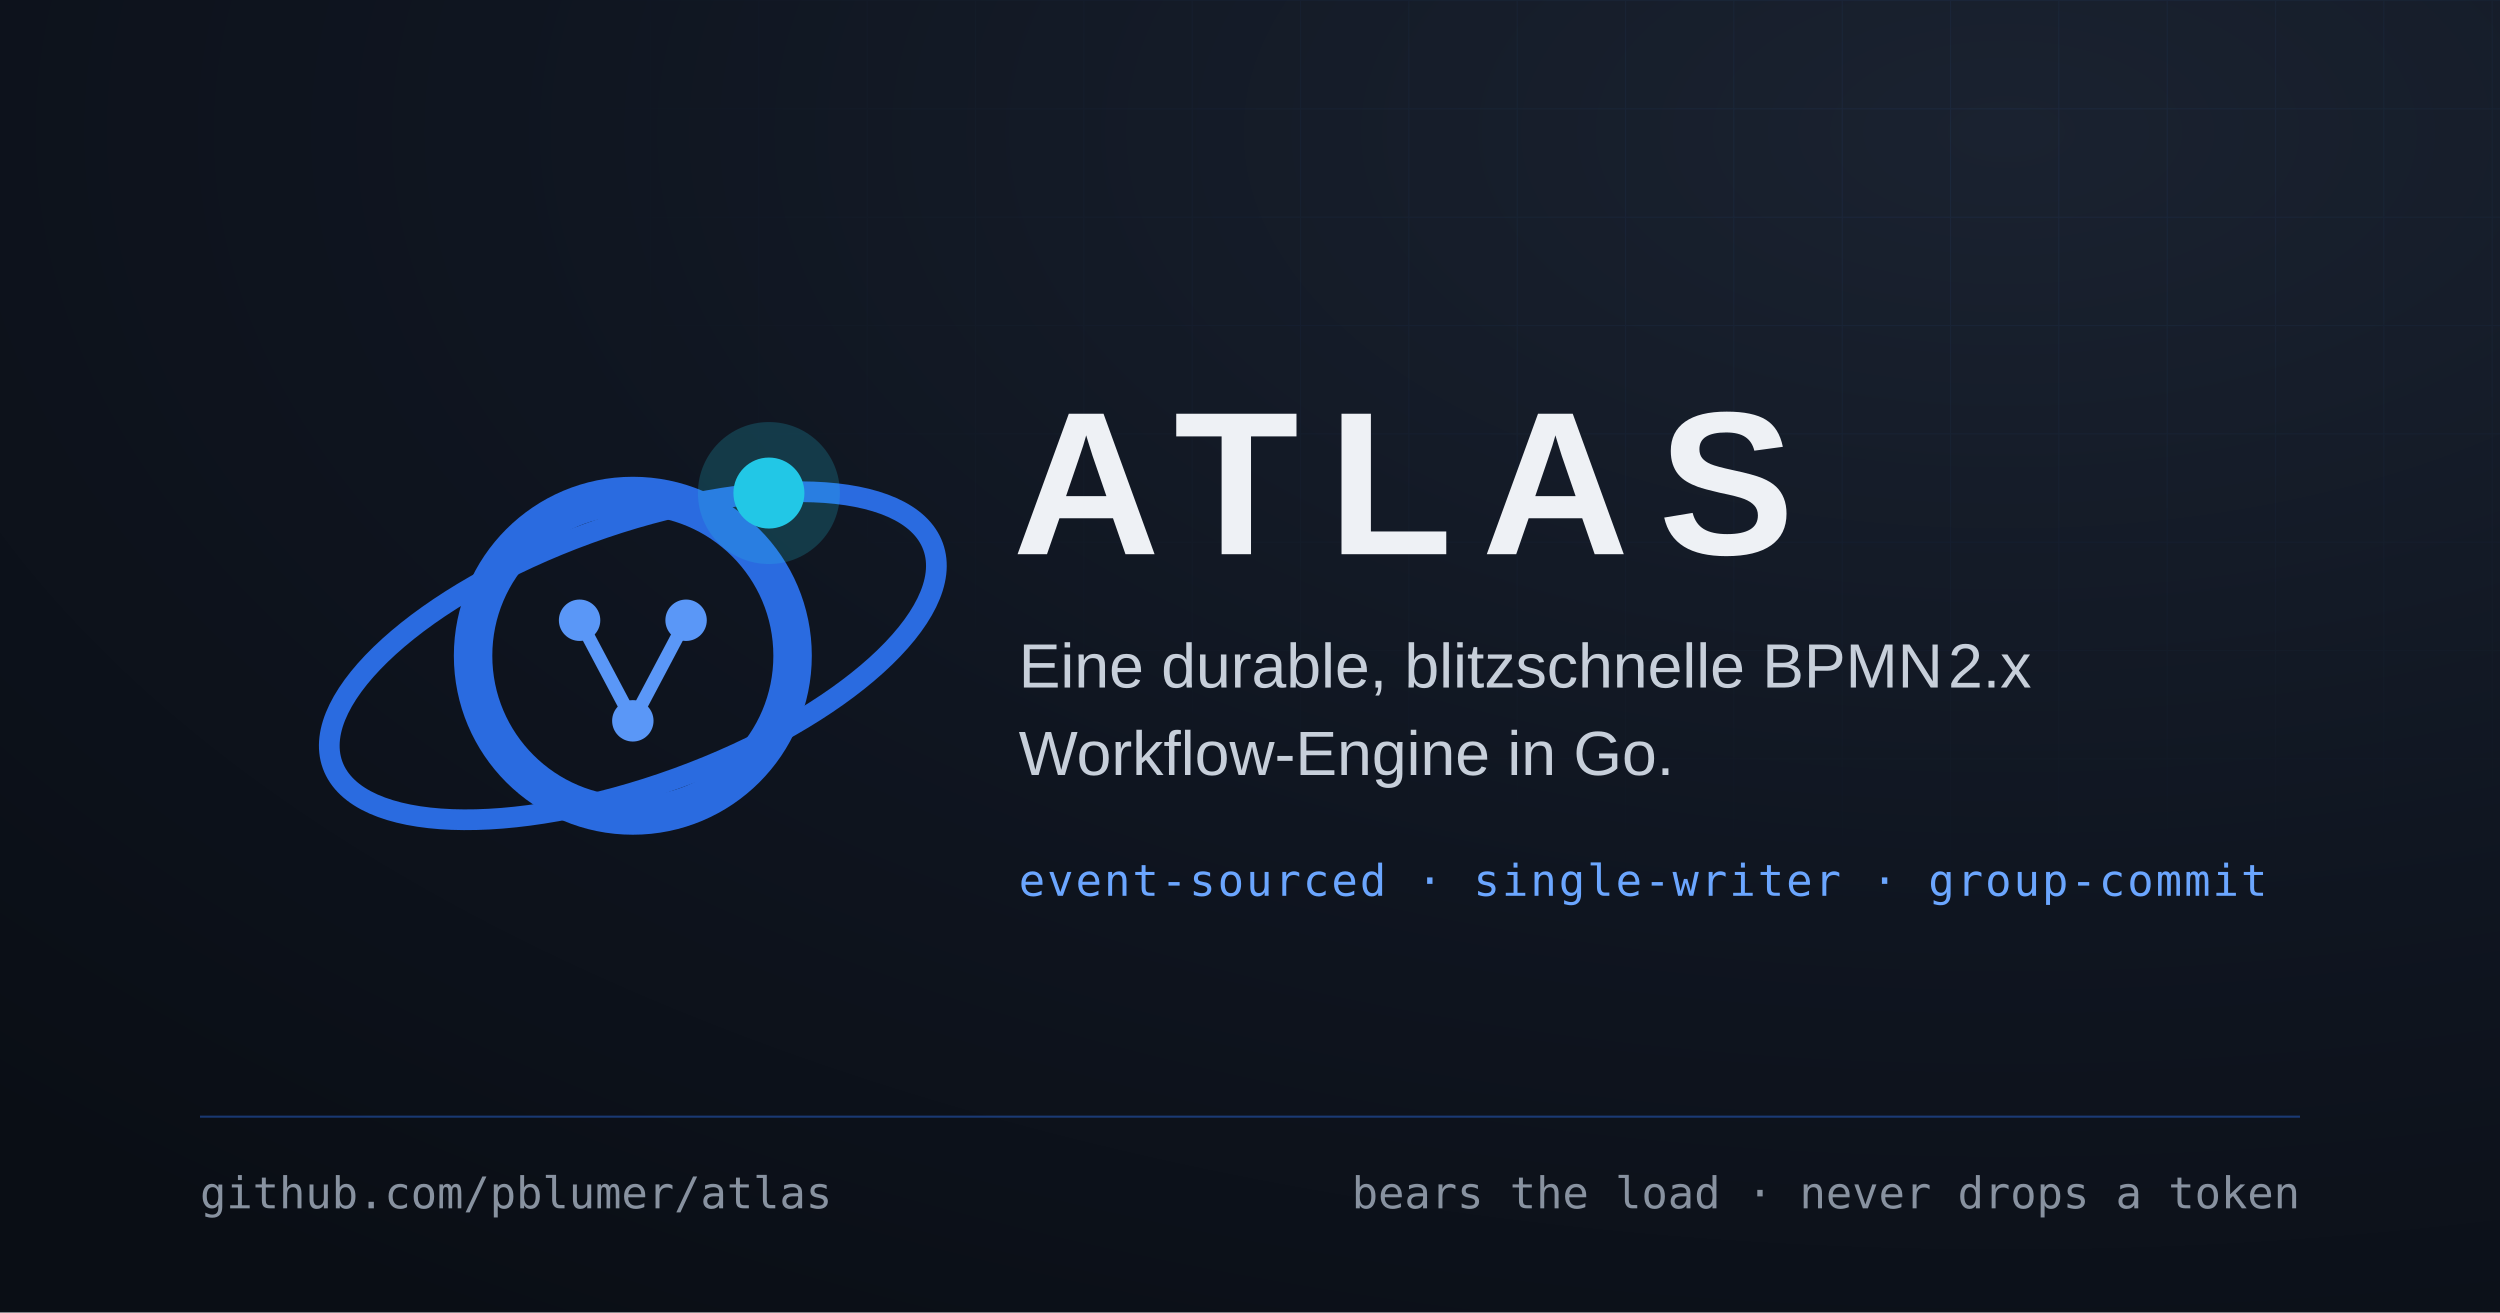
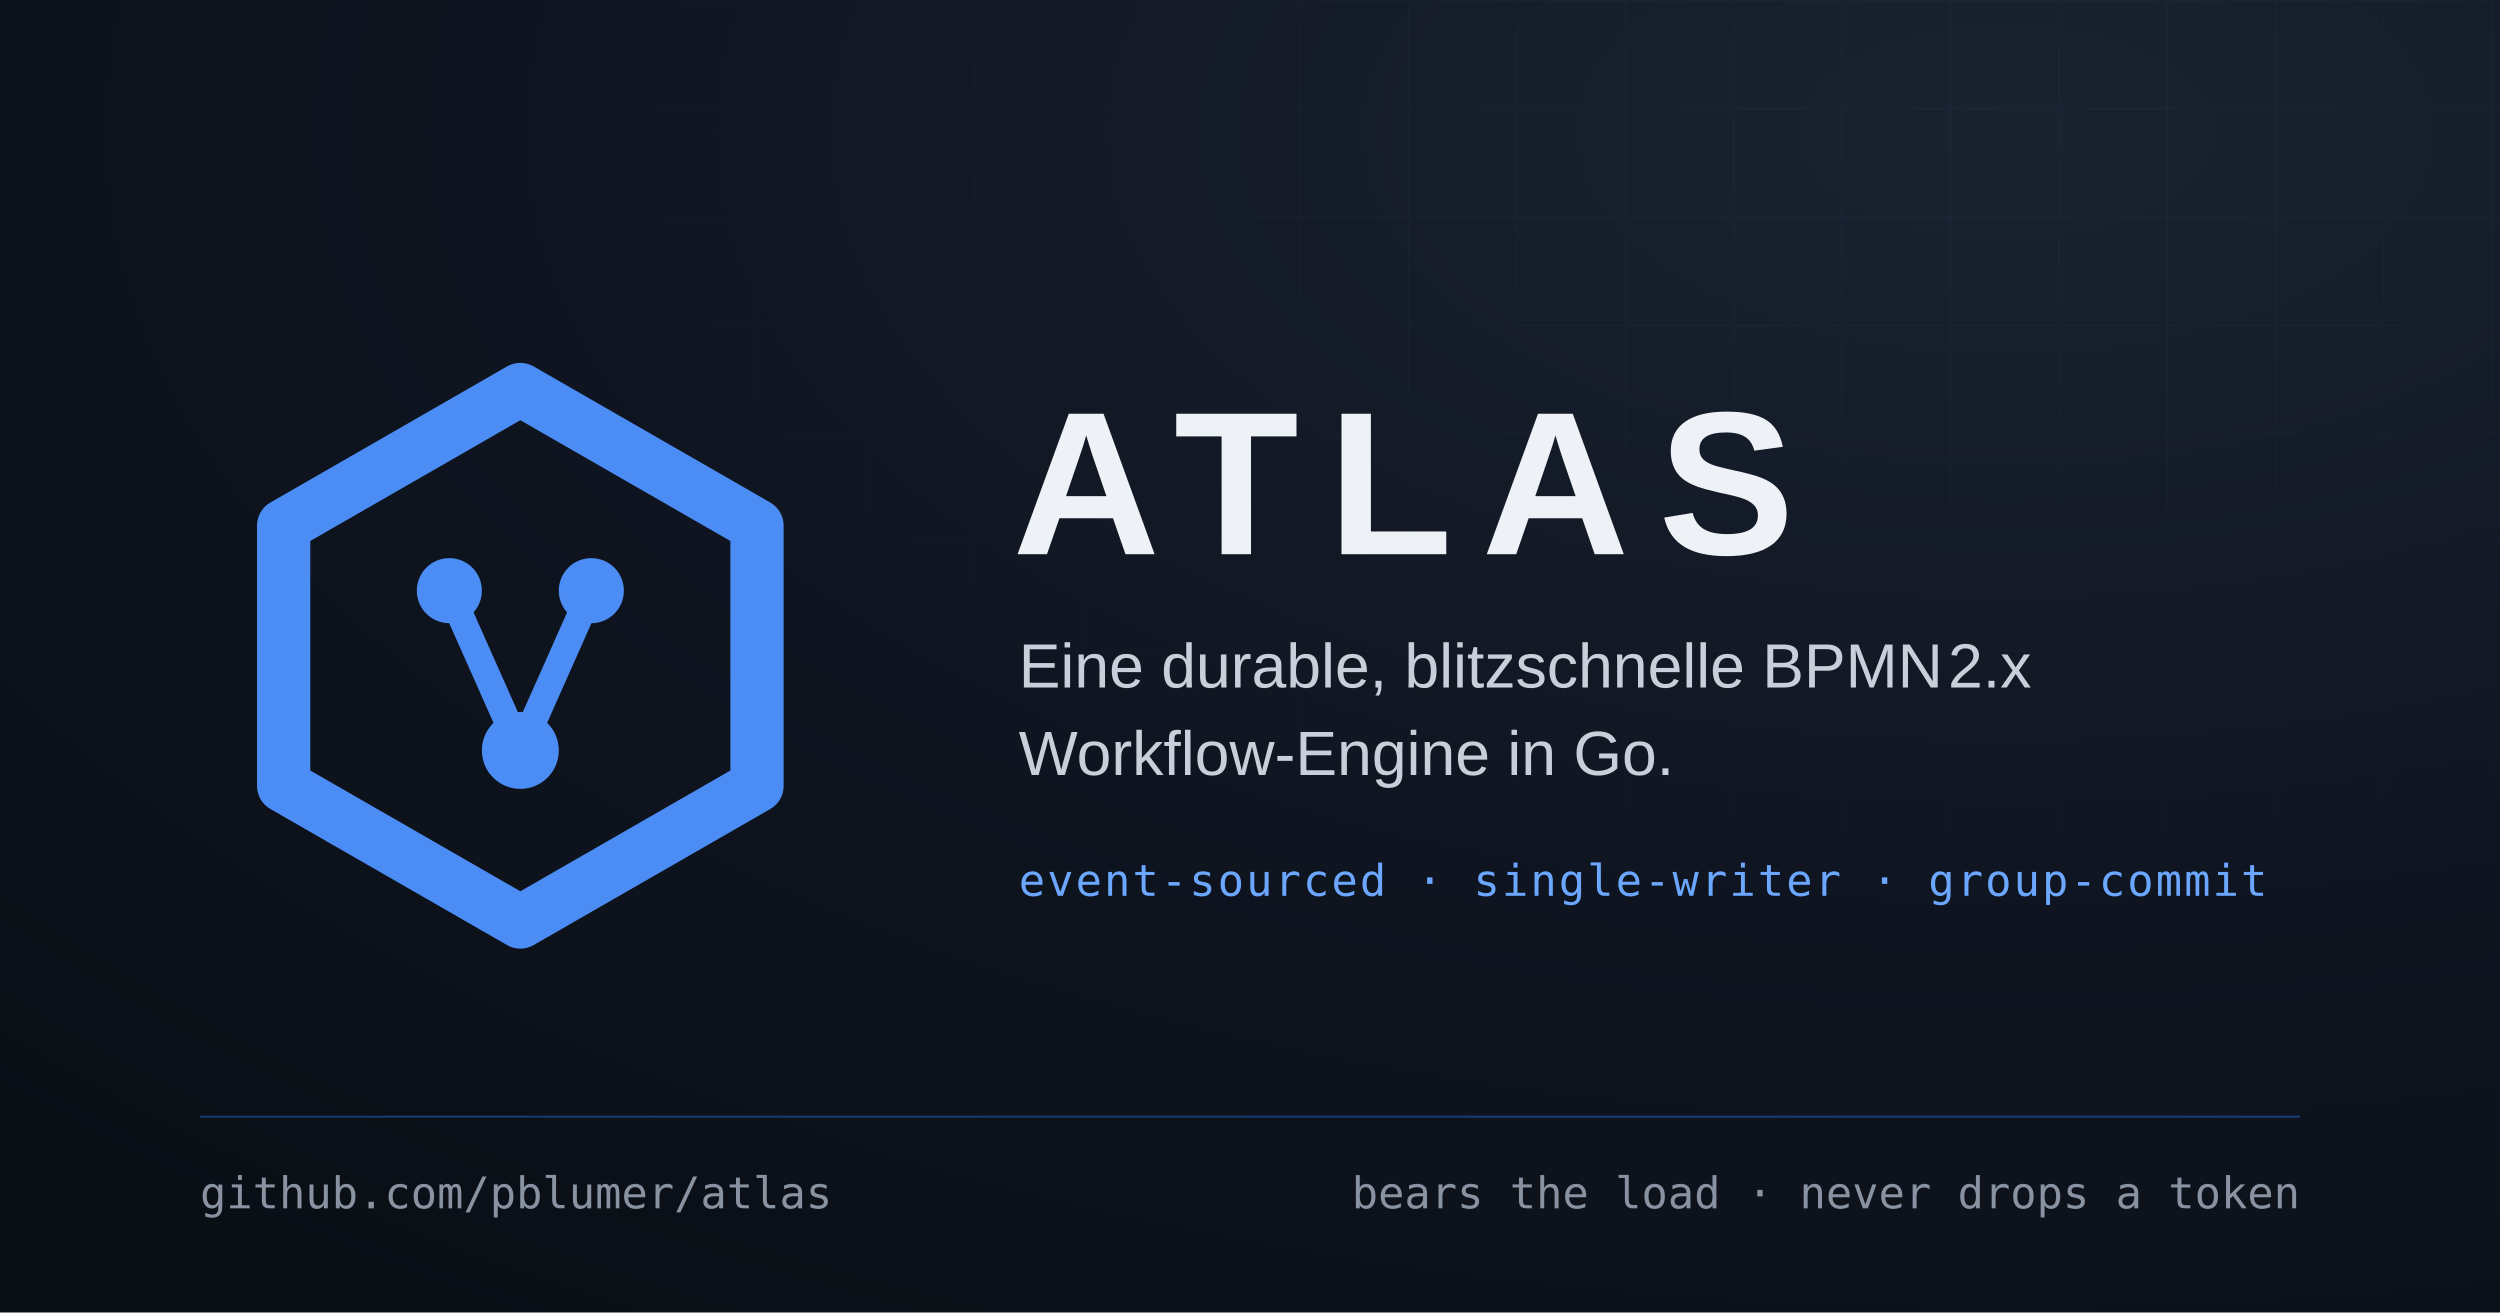
<svg xmlns="http://www.w3.org/2000/svg" viewBox="0 0 1200 630" width="1200" height="630" font-family="Arial, Helvetica, sans-serif">
  <defs>
    <radialGradient id="bg" cx="80%" cy="10%" r="110%">
      <stop offset="0%" stop-color="#1A2230" />
      <stop offset="55%" stop-color="#0F1520" />
      <stop offset="100%" stop-color="#0A0E15" />
    </radialGradient>
    <pattern id="grid" width="52" height="52" patternUnits="userSpaceOnUse">
      <path d="M52 0H0V52" fill="none" stroke="#3E86F5" stroke-width="1" opacity="0.07" />
    </pattern>
    <radialGradient id="gridfade" cx="78%" cy="12%" r="80%">
      <stop offset="0%" stop-color="#fff" stop-opacity="1" />
      <stop offset="70%" stop-color="#fff" stop-opacity="0" />
    </radialGradient>
    <mask id="gm">
      <rect width="1200" height="630" fill="url(#gridfade)" />
    </mask>
  </defs>
  <rect width="1200" height="630" fill="url(#bg)" />
  <rect width="1200" height="630" fill="url(#grid)" mask="url(#gm)" />
-   <g transform="translate(122,133) scale(1.42)">
-     <ellipse cx="128" cy="128" rx="108" ry="44" transform="rotate(-20 128 128)" fill="none" stroke="#2A6BE0" stroke-width="7" />
-     <circle cx="128" cy="128" r="54" fill="none" stroke="#2A6BE0" stroke-width="13" />
-     <path d="M110 116 128 150" stroke="#5A97F7" stroke-width="4.5" stroke-linecap="round" fill="none" />
-     <path d="M146 116 128 150" stroke="#5A97F7" stroke-width="4.5" stroke-linecap="round" fill="none" />
-     <circle cx="110" cy="116" r="7" fill="#5A97F7" />
-     <circle cx="146" cy="116" r="7" fill="#5A97F7" />
-     <circle cx="128" cy="150" r="7" fill="#5A97F7" />
-     <circle cx="174" cy="73" r="24" fill="#22C7E6" opacity="0.20" />
-     <circle cx="174" cy="73" r="12" fill="#22C7E6" />
+   <g transform="translate(68,133) scale(1.42)" fill="none">
+     <path d="M128 38 208 84 208 172 128 218 48 172 48 84Z" stroke="#4C8DF5" stroke-width="18" stroke-linejoin="round" />
+     <path d="M104 106 128 160" stroke="#4C8DF5" stroke-width="9" stroke-linecap="round" />
+     <path d="M152 106 128 160" stroke="#4C8DF5" stroke-width="9" stroke-linecap="round" />
+     <circle cx="104" cy="106" r="11" fill="#4C8DF5" />
+     <circle cx="152" cy="106" r="11" fill="#4C8DF5" />
+     <circle cx="128" cy="160" r="13" fill="#4C8DF5" />
  </g>
  <text x="486" y="266" fill="#EEF1F5" font-size="98" font-weight="800" letter-spacing="14">ATLAS</text>
  <text x="489" y="330" fill="#C7CFDA" font-size="30" font-weight="500">Eine durable, blitzschnelle BPMN 2.x</text>
  <text x="489" y="372" fill="#C7CFDA" font-size="30" font-weight="500">Workflow-Engine in Go.</text>
  <text x="489" y="430" fill="#6BA6FF" font-size="21" font-family="monospace" letter-spacing="1">event-sourced · single-writer · group-commit</text>
  <line x1="96" y1="536" x2="1104" y2="536" stroke="#2A6BE0" stroke-width="1" opacity="0.45" />
  <text x="96" y="580" fill="#8892A0" font-size="21" font-family="monospace">github.com/pblumer/atlas</text>
  <text x="1104" y="580" fill="#8892A0" font-size="21" font-family="monospace" text-anchor="end">bears the load · never drops a token</text>
</svg>
